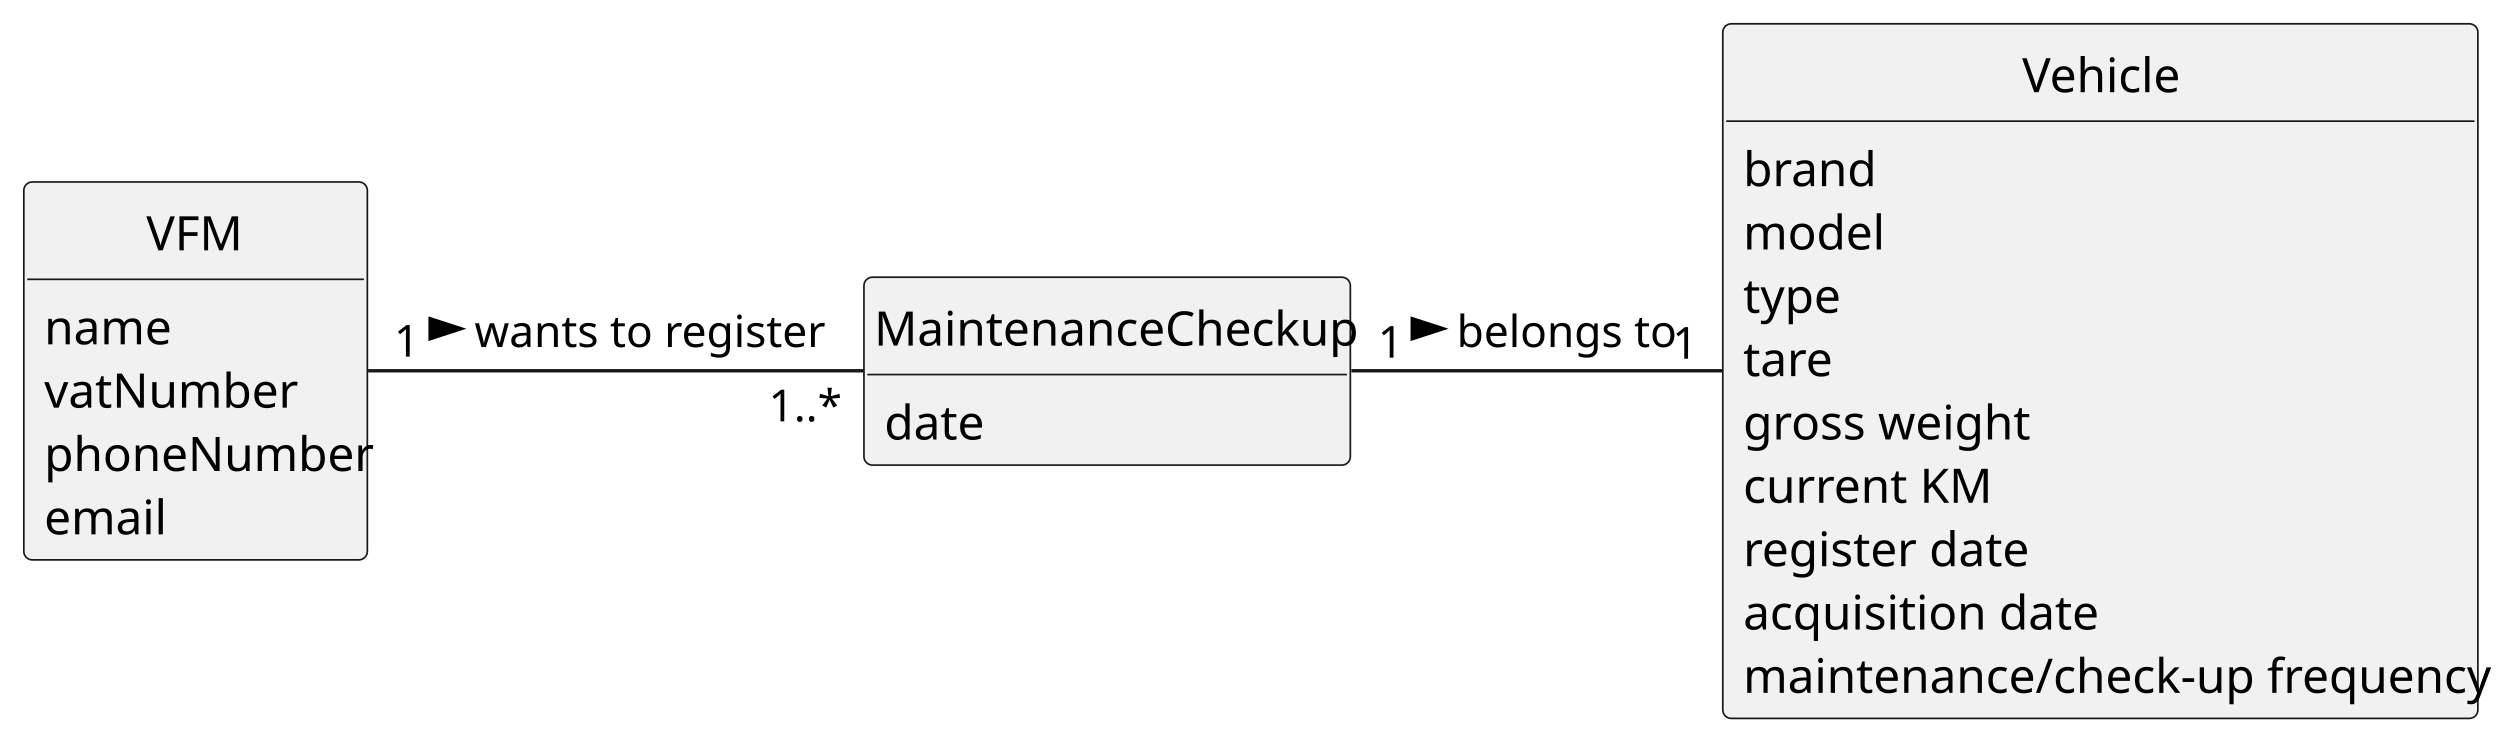
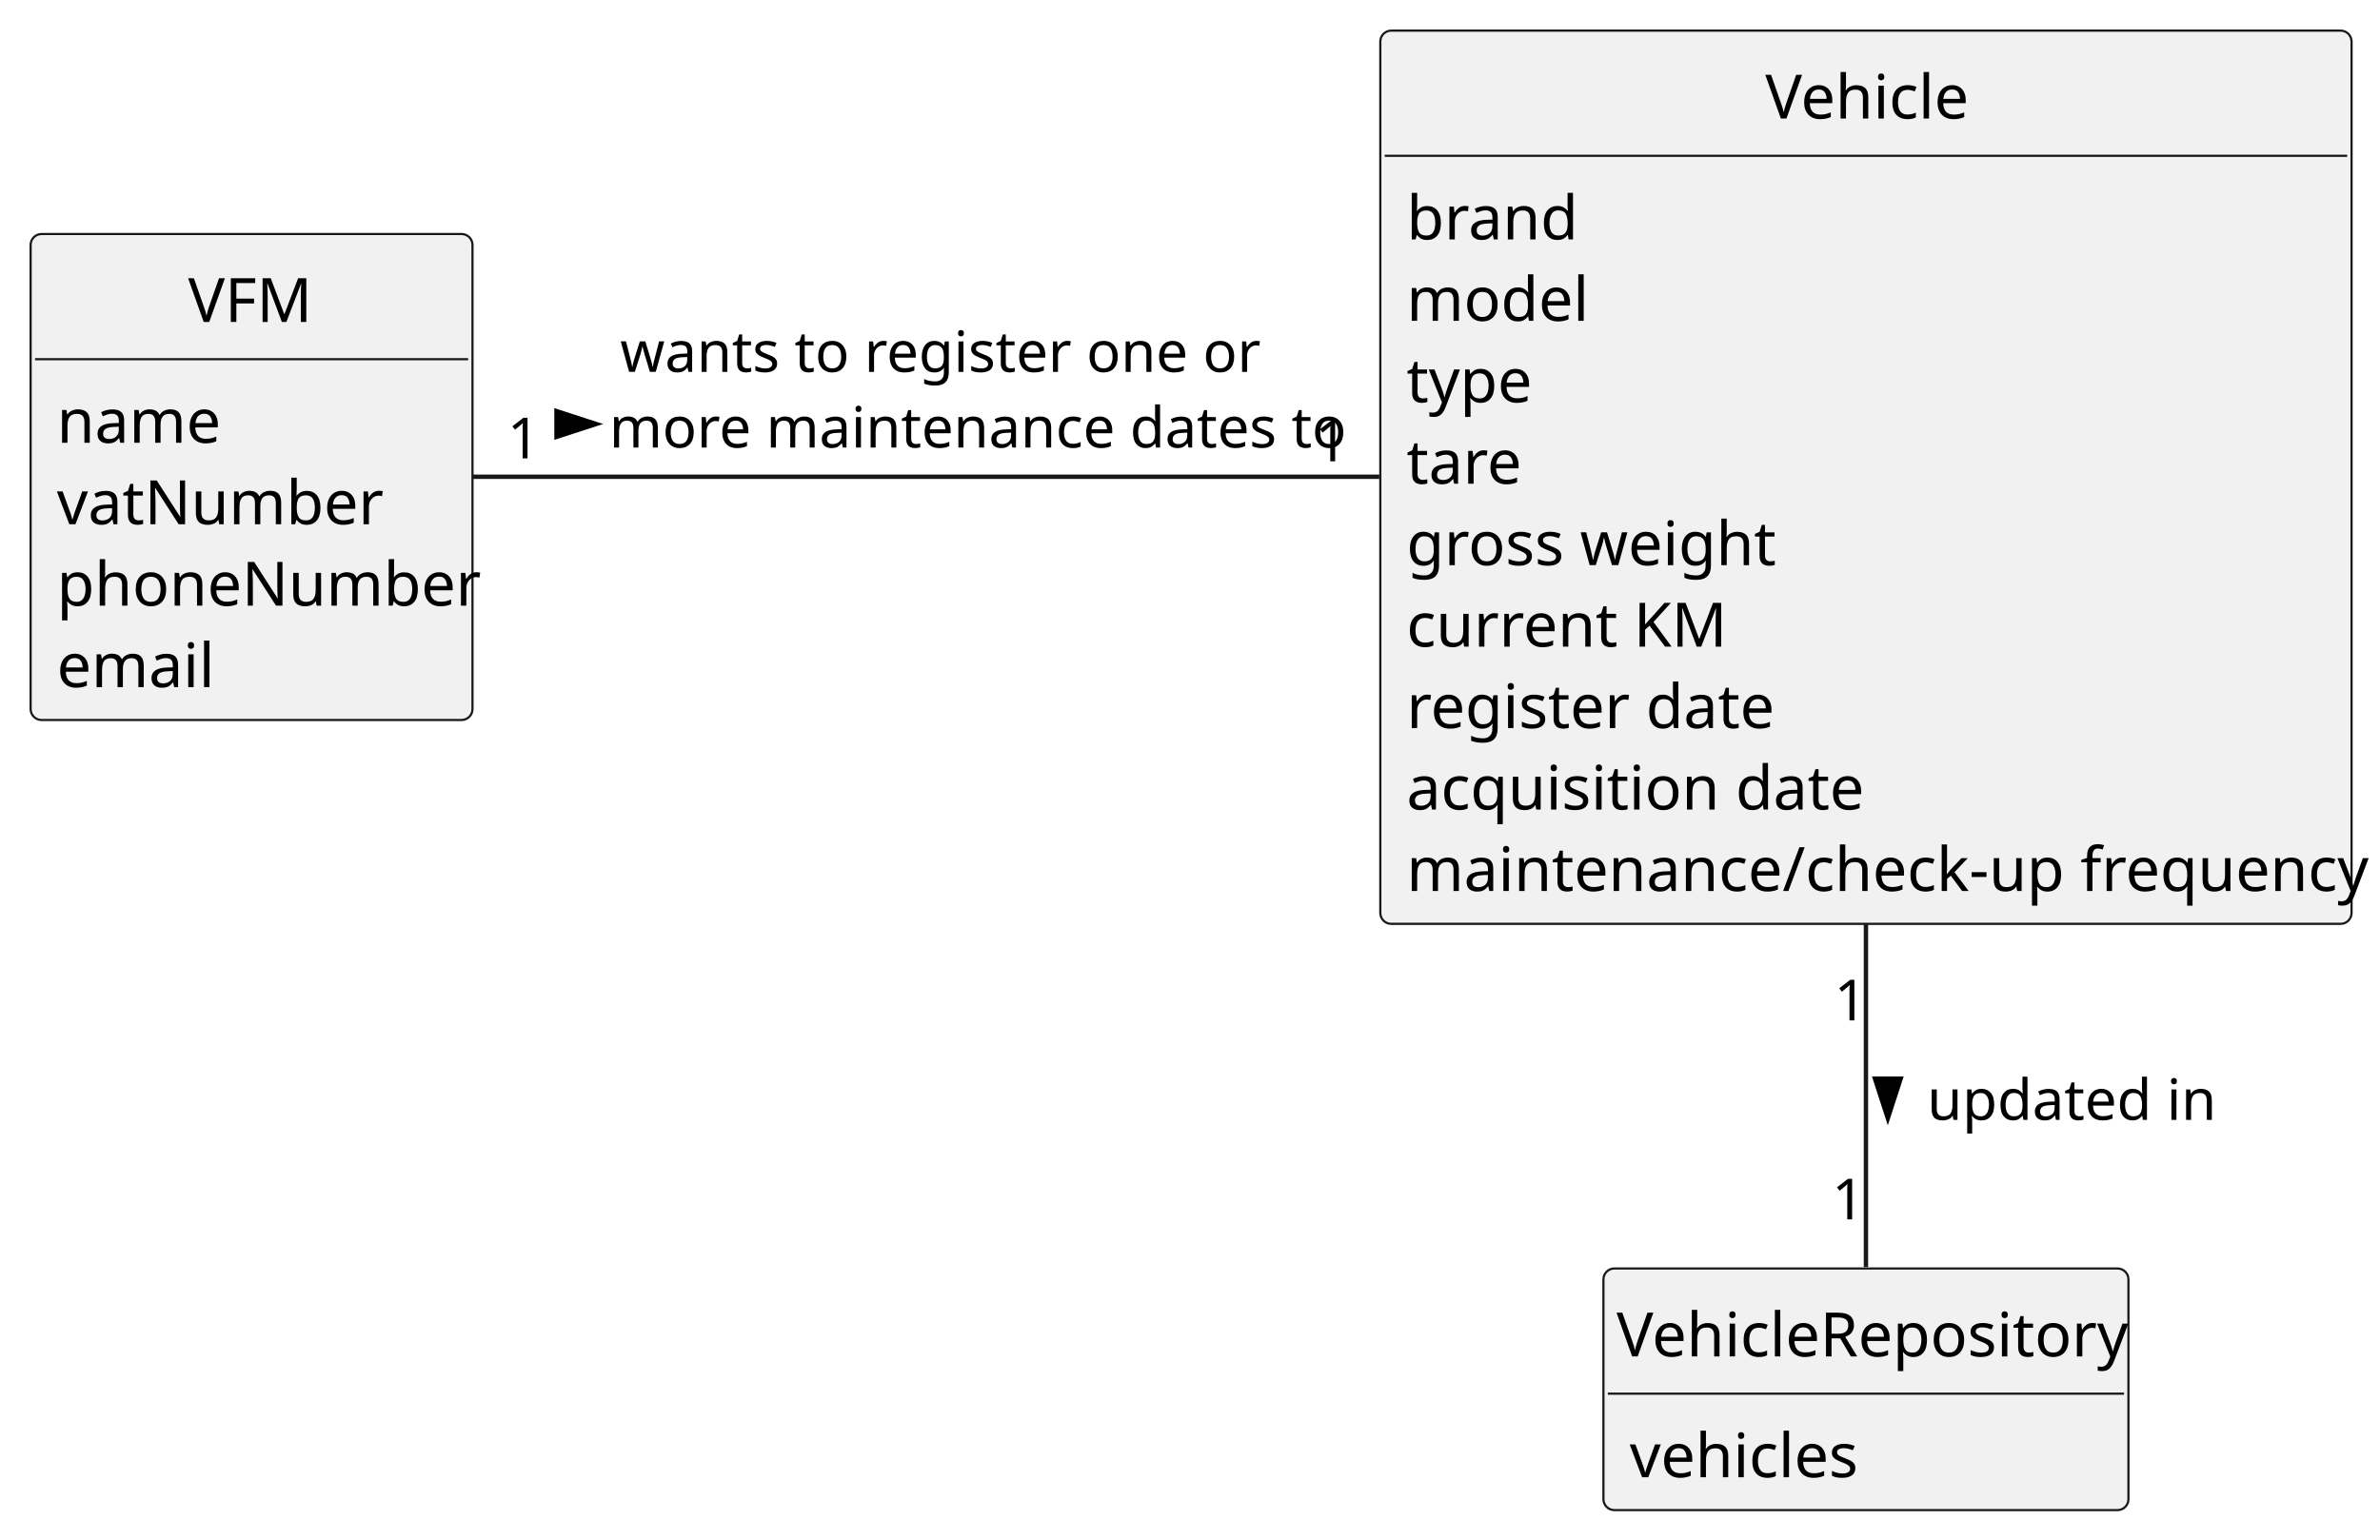
- <svg xmlns="http://www.w3.org/2000/svg" contentStyleType="text/css" height="218px" preserveAspectRatio="none" style="width:735px;height:218px;background:#FFFFFF;" version="1.1" viewBox="0 0 735 218" width="735px" zoomAndPan="magnify">
+ <svg xmlns="http://www.w3.org/2000/svg" contentStyleType="text/css" height="352px" preserveAspectRatio="none" style="width:544px;height:352px;background:#FFFFFF;" version="1.1" viewBox="0 0 544 352" width="544px" zoomAndPan="magnify">
  <defs />
  <g>
    <g id="elem_VFM">
      <rect codeLine="18" fill="#F1F1F1" height="111.106" id="VFM" rx="2.5" ry="2.5" style="stroke:#181818;stroke-width:0.5;" width="101" x="7" y="53.5" />
      <text fill="#000000" font-family="sans-serif" font-size="14" lengthAdjust="spacing" textLength="29" x="43" y="73.607">VFM</text>
      <line style="stroke:#181818;stroke-width:0.5;" x1="8" x2="107" y1="82.121" y2="82.121" />
      <text fill="#000000" font-family="sans-serif" font-size="14" lengthAdjust="spacing" textLength="35" x="13" y="101.228">name</text>
      <text fill="#000000" font-family="sans-serif" font-size="14" lengthAdjust="spacing" textLength="68" x="13" y="119.85">vatNumber</text>
      <text fill="#000000" font-family="sans-serif" font-size="14" lengthAdjust="spacing" textLength="89" x="13" y="138.471">phoneNumber</text>
      <text fill="#000000" font-family="sans-serif" font-size="14" lengthAdjust="spacing" textLength="33" x="13" y="157.092">email</text>
    </g>
-     <g id="elem_MaintenanceCheckup">
-       <rect codeLine="25" fill="#F1F1F1" height="55.242" id="MaintenanceCheckup" rx="2.5" ry="2.5" style="stroke:#181818;stroke-width:0.5;" width="143" x="254" y="81.5" />
-       <text fill="#000000" font-family="sans-serif" font-size="14" lengthAdjust="spacing" textLength="137" x="257" y="101.607">MaintenanceCheckup</text>
-       <line style="stroke:#181818;stroke-width:0.5;" x1="255" x2="396" y1="110.121" y2="110.121" />
-       <text fill="#000000" font-family="sans-serif" font-size="14" lengthAdjust="spacing" textLength="28" x="260" y="129.228">date</text>
+     <g id="elem_Vehicle">
+       <rect codeLine="25" fill="#F1F1F1" height="204.211" id="Vehicle" rx="2.5" ry="2.5" style="stroke:#181818;stroke-width:0.5;" width="222" x="315.5" y="7" />
+       <text fill="#000000" font-family="sans-serif" font-size="14" lengthAdjust="spacing" textLength="46" x="403.5" y="27.107">Vehicle</text>
+       <line style="stroke:#181818;stroke-width:0.5;" x1="316.5" x2="536.5" y1="35.621" y2="35.621" />
+       <text fill="#000000" font-family="sans-serif" font-size="14" lengthAdjust="spacing" textLength="37" x="321.5" y="54.728">brand</text>
+       <text fill="#000000" font-family="sans-serif" font-size="14" lengthAdjust="spacing" textLength="38" x="321.5" y="73.35">model</text>
+       <text fill="#000000" font-family="sans-serif" font-size="14" lengthAdjust="spacing" textLength="27" x="321.5" y="91.971">type</text>
+       <text fill="#000000" font-family="sans-serif" font-size="14" lengthAdjust="spacing" textLength="25" x="321.5" y="110.592">tare</text>
+       <text fill="#000000" font-family="sans-serif" font-size="14" lengthAdjust="spacing" textLength="79" x="321.5" y="129.213">gross weight</text>
+       <text fill="#000000" font-family="sans-serif" font-size="14" lengthAdjust="spacing" textLength="69" x="321.5" y="147.834">current KM</text>
+       <text fill="#000000" font-family="sans-serif" font-size="14" lengthAdjust="spacing" textLength="80" x="321.5" y="166.455">register date</text>
+       <text fill="#000000" font-family="sans-serif" font-size="14" lengthAdjust="spacing" textLength="99" x="321.5" y="185.076">acquisition date</text>
+       <text fill="#000000" font-family="sans-serif" font-size="14" lengthAdjust="spacing" textLength="210" x="321.5" y="203.697">maintenance/check-up frequency</text>
    </g>
-     <g id="elem_Vehicle">
-       <rect codeLine="29" fill="#F1F1F1" height="204.211" id="Vehicle" rx="2.5" ry="2.5" style="stroke:#181818;stroke-width:0.5;" width="222" x="506.5" y="7" />
-       <text fill="#000000" font-family="sans-serif" font-size="14" lengthAdjust="spacing" textLength="46" x="594.5" y="27.107">Vehicle</text>
-       <line style="stroke:#181818;stroke-width:0.5;" x1="507.5" x2="727.5" y1="35.621" y2="35.621" />
-       <text fill="#000000" font-family="sans-serif" font-size="14" lengthAdjust="spacing" textLength="37" x="512.5" y="54.728">brand</text>
-       <text fill="#000000" font-family="sans-serif" font-size="14" lengthAdjust="spacing" textLength="38" x="512.5" y="73.35">model</text>
-       <text fill="#000000" font-family="sans-serif" font-size="14" lengthAdjust="spacing" textLength="27" x="512.5" y="91.971">type</text>
-       <text fill="#000000" font-family="sans-serif" font-size="14" lengthAdjust="spacing" textLength="25" x="512.5" y="110.592">tare</text>
-       <text fill="#000000" font-family="sans-serif" font-size="14" lengthAdjust="spacing" textLength="79" x="512.5" y="129.213">gross weight</text>
-       <text fill="#000000" font-family="sans-serif" font-size="14" lengthAdjust="spacing" textLength="69" x="512.5" y="147.834">current KM</text>
-       <text fill="#000000" font-family="sans-serif" font-size="14" lengthAdjust="spacing" textLength="80" x="512.5" y="166.455">register date</text>
-       <text fill="#000000" font-family="sans-serif" font-size="14" lengthAdjust="spacing" textLength="99" x="512.5" y="185.076">acquisition date</text>
-       <text fill="#000000" font-family="sans-serif" font-size="14" lengthAdjust="spacing" textLength="210" x="512.5" y="203.697">maintenance/check-up frequency</text>
+     <g id="elem_VehicleRepository">
+       <rect codeLine="37" fill="#F1F1F1" height="55.242" id="VehicleRepository" rx="2.5" ry="2.5" style="stroke:#181818;stroke-width:0.5;" width="120" x="366.5" y="290" />
+       <text fill="#000000" font-family="sans-serif" font-size="14" lengthAdjust="spacing" textLength="114" x="369.5" y="310.107">VehicleRepository</text>
+       <line style="stroke:#181818;stroke-width:0.5;" x1="367.5" x2="485.5" y1="318.621" y2="318.621" />
+       <text fill="#000000" font-family="sans-serif" font-size="14" lengthAdjust="spacing" textLength="51" x="372.5" y="337.728">vehicles</text>
    </g>
-     <g id="link_VFM_MaintenanceCheckup">
-       <path codeLine="42" d="M108.22,109 C149.42,109 208.03,109 253.99,109 " fill="none" id="VFM-MaintenanceCheckup" style="stroke:#181818;stroke-width:1.0;" />
-       <polygon fill="#000000" points="135.5,96.645,126.455,93.707,126.455,99.584,135.5,96.645" style="stroke:#000000;stroke-width:1.0;" />
-       <text fill="#000000" font-family="sans-serif" font-size="13" lengthAdjust="spacing" textLength="96" x="139.5" y="102.028">wants to register</text>
-       <text fill="#000000" font-family="sans-serif" font-size="13" lengthAdjust="spacing" textLength="7" x="115.845" y="104.846">1</text>
-       <text fill="#000000" font-family="sans-serif" font-size="13" lengthAdjust="spacing" textLength="20" x="225.966" y="123.867">1..*</text>
+     <g id="link_VFM_Vehicle">
+       <path codeLine="41" d="M108.03,109 C161.13,109 246.34,109 315.27,109 " fill="none" id="VFM-Vehicle" style="stroke:#181818;stroke-width:1.0;" />
+       <text fill="#000000" font-family="sans-serif" font-size="13" lengthAdjust="spacing" textLength="136" x="141.75" y="85.028">wants to register one or</text>
+       <polygon fill="#000000" points="136.25,96.936,127.205,93.998,127.205,99.875,136.25,96.936" style="stroke:#000000;stroke-width:1.0;" />
+       <text fill="#000000" font-family="sans-serif" font-size="13" lengthAdjust="spacing" textLength="158" x="139.25" y="102.319">more maintenance dates to</text>
+       <text fill="#000000" font-family="sans-serif" font-size="13" lengthAdjust="spacing" textLength="7" x="115.966" y="104.793">1</text>
+       <text fill="#000000" font-family="sans-serif" font-size="13" lengthAdjust="spacing" textLength="7" x="300.562" y="105.46">1</text>
    </g>
-     <g id="link_MaintenanceCheckup_Vehicle">
-       <path codeLine="44" d="M397.31,109 C430.15,109 469.82,109 506.38,109 " fill="none" id="MaintenanceCheckup-Vehicle" style="stroke:#181818;stroke-width:1.0;" />
-       <polygon fill="#000000" points="424.25,96.645,415.205,93.707,415.205,99.584,424.25,96.645" style="stroke:#000000;stroke-width:1.0;" />
-       <text fill="#000000" font-family="sans-serif" font-size="13" lengthAdjust="spacing" textLength="60" x="428.25" y="102.028">belongs to</text>
-       <text fill="#000000" font-family="sans-serif" font-size="13" lengthAdjust="spacing" textLength="7" x="405.076" y="105.154">1</text>
-       <text fill="#000000" font-family="sans-serif" font-size="13" lengthAdjust="spacing" textLength="7" x="491.679" y="105.46">1</text>
+     <g id="link_Vehicle_VehicleRepository">
+       <path codeLine="42" d="M426.5,211.13 C426.5,240.15 426.5,269.4 426.5,289.69 " fill="none" id="Vehicle-VehicleRepository" style="stroke:#181818;stroke-width:1.0;" />
+       <polygon fill="#000000" points="431.5,255.645,434.439,246.6,428.561,246.6,431.5,255.645" style="stroke:#000000;stroke-width:1.0;" />
+       <text fill="#000000" font-family="sans-serif" font-size="13" lengthAdjust="spacing" textLength="60" x="440.5" y="256.028">updated in</text>
+       <text fill="#000000" font-family="sans-serif" font-size="13" lengthAdjust="spacing" textLength="7" x="419.243" y="233.286">1</text>
+       <text fill="#000000" font-family="sans-serif" font-size="13" lengthAdjust="spacing" textLength="7" x="418.734" y="278.781">1</text>
    </g>
  </g>
</svg>
